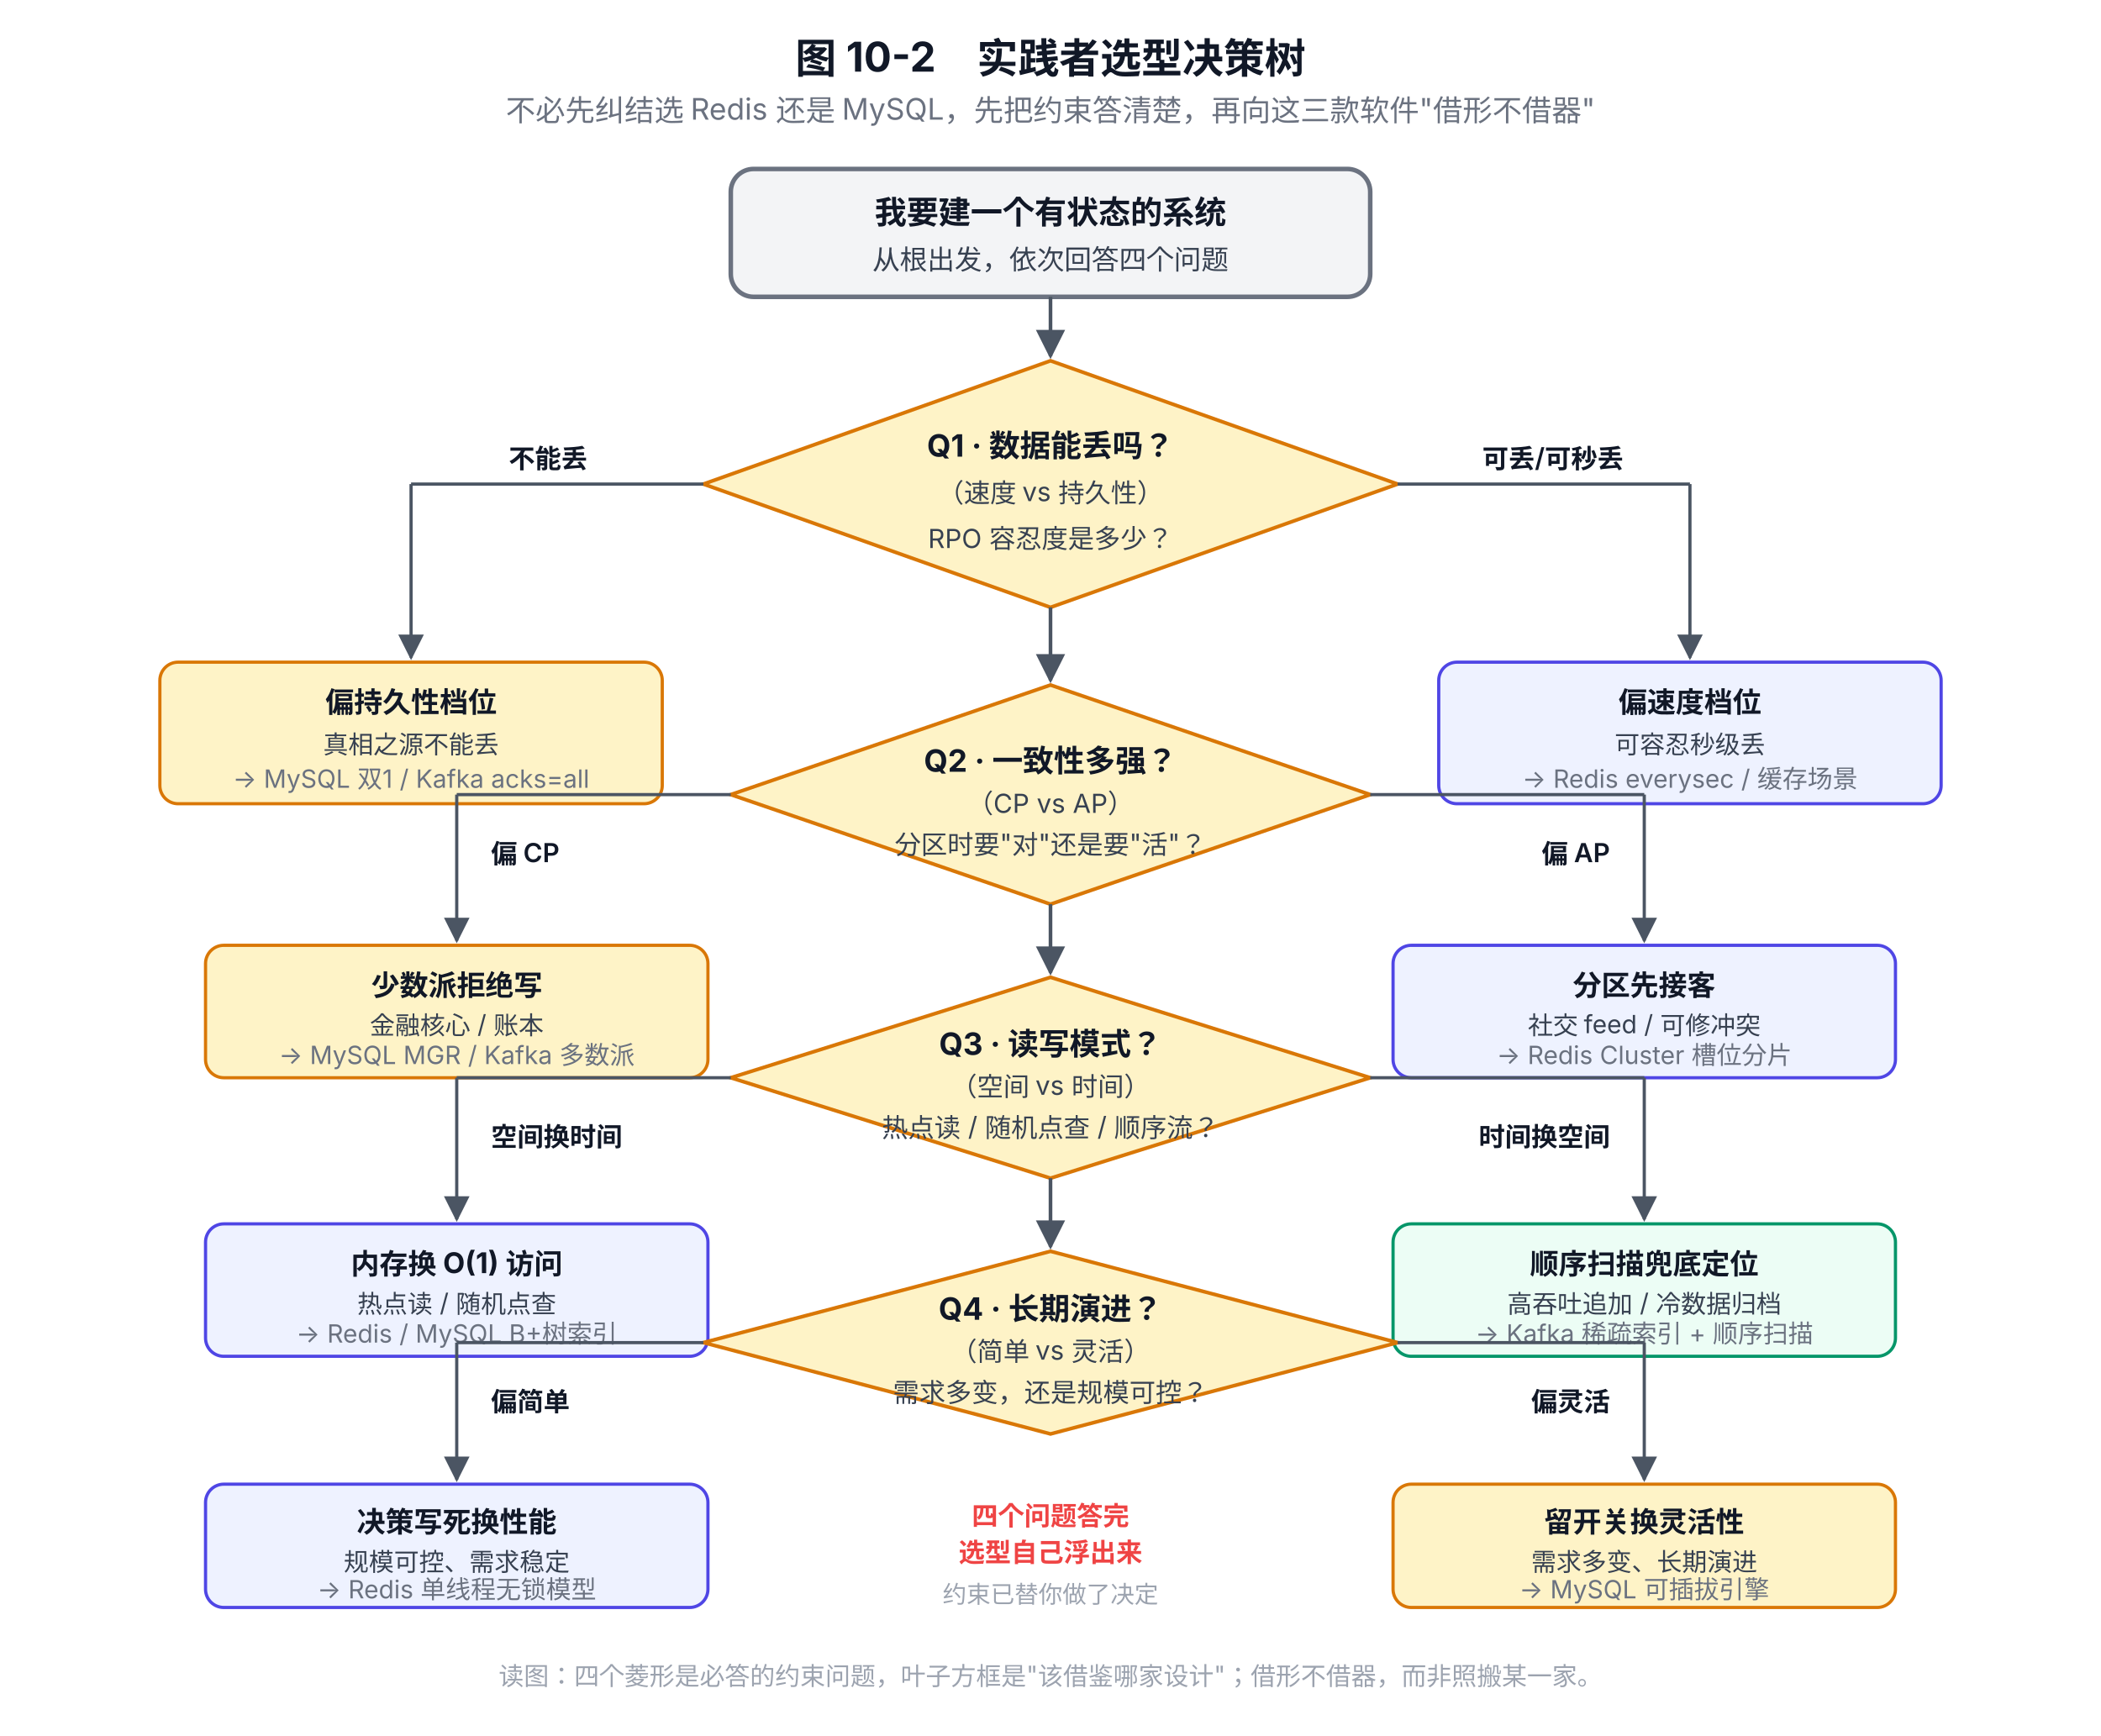
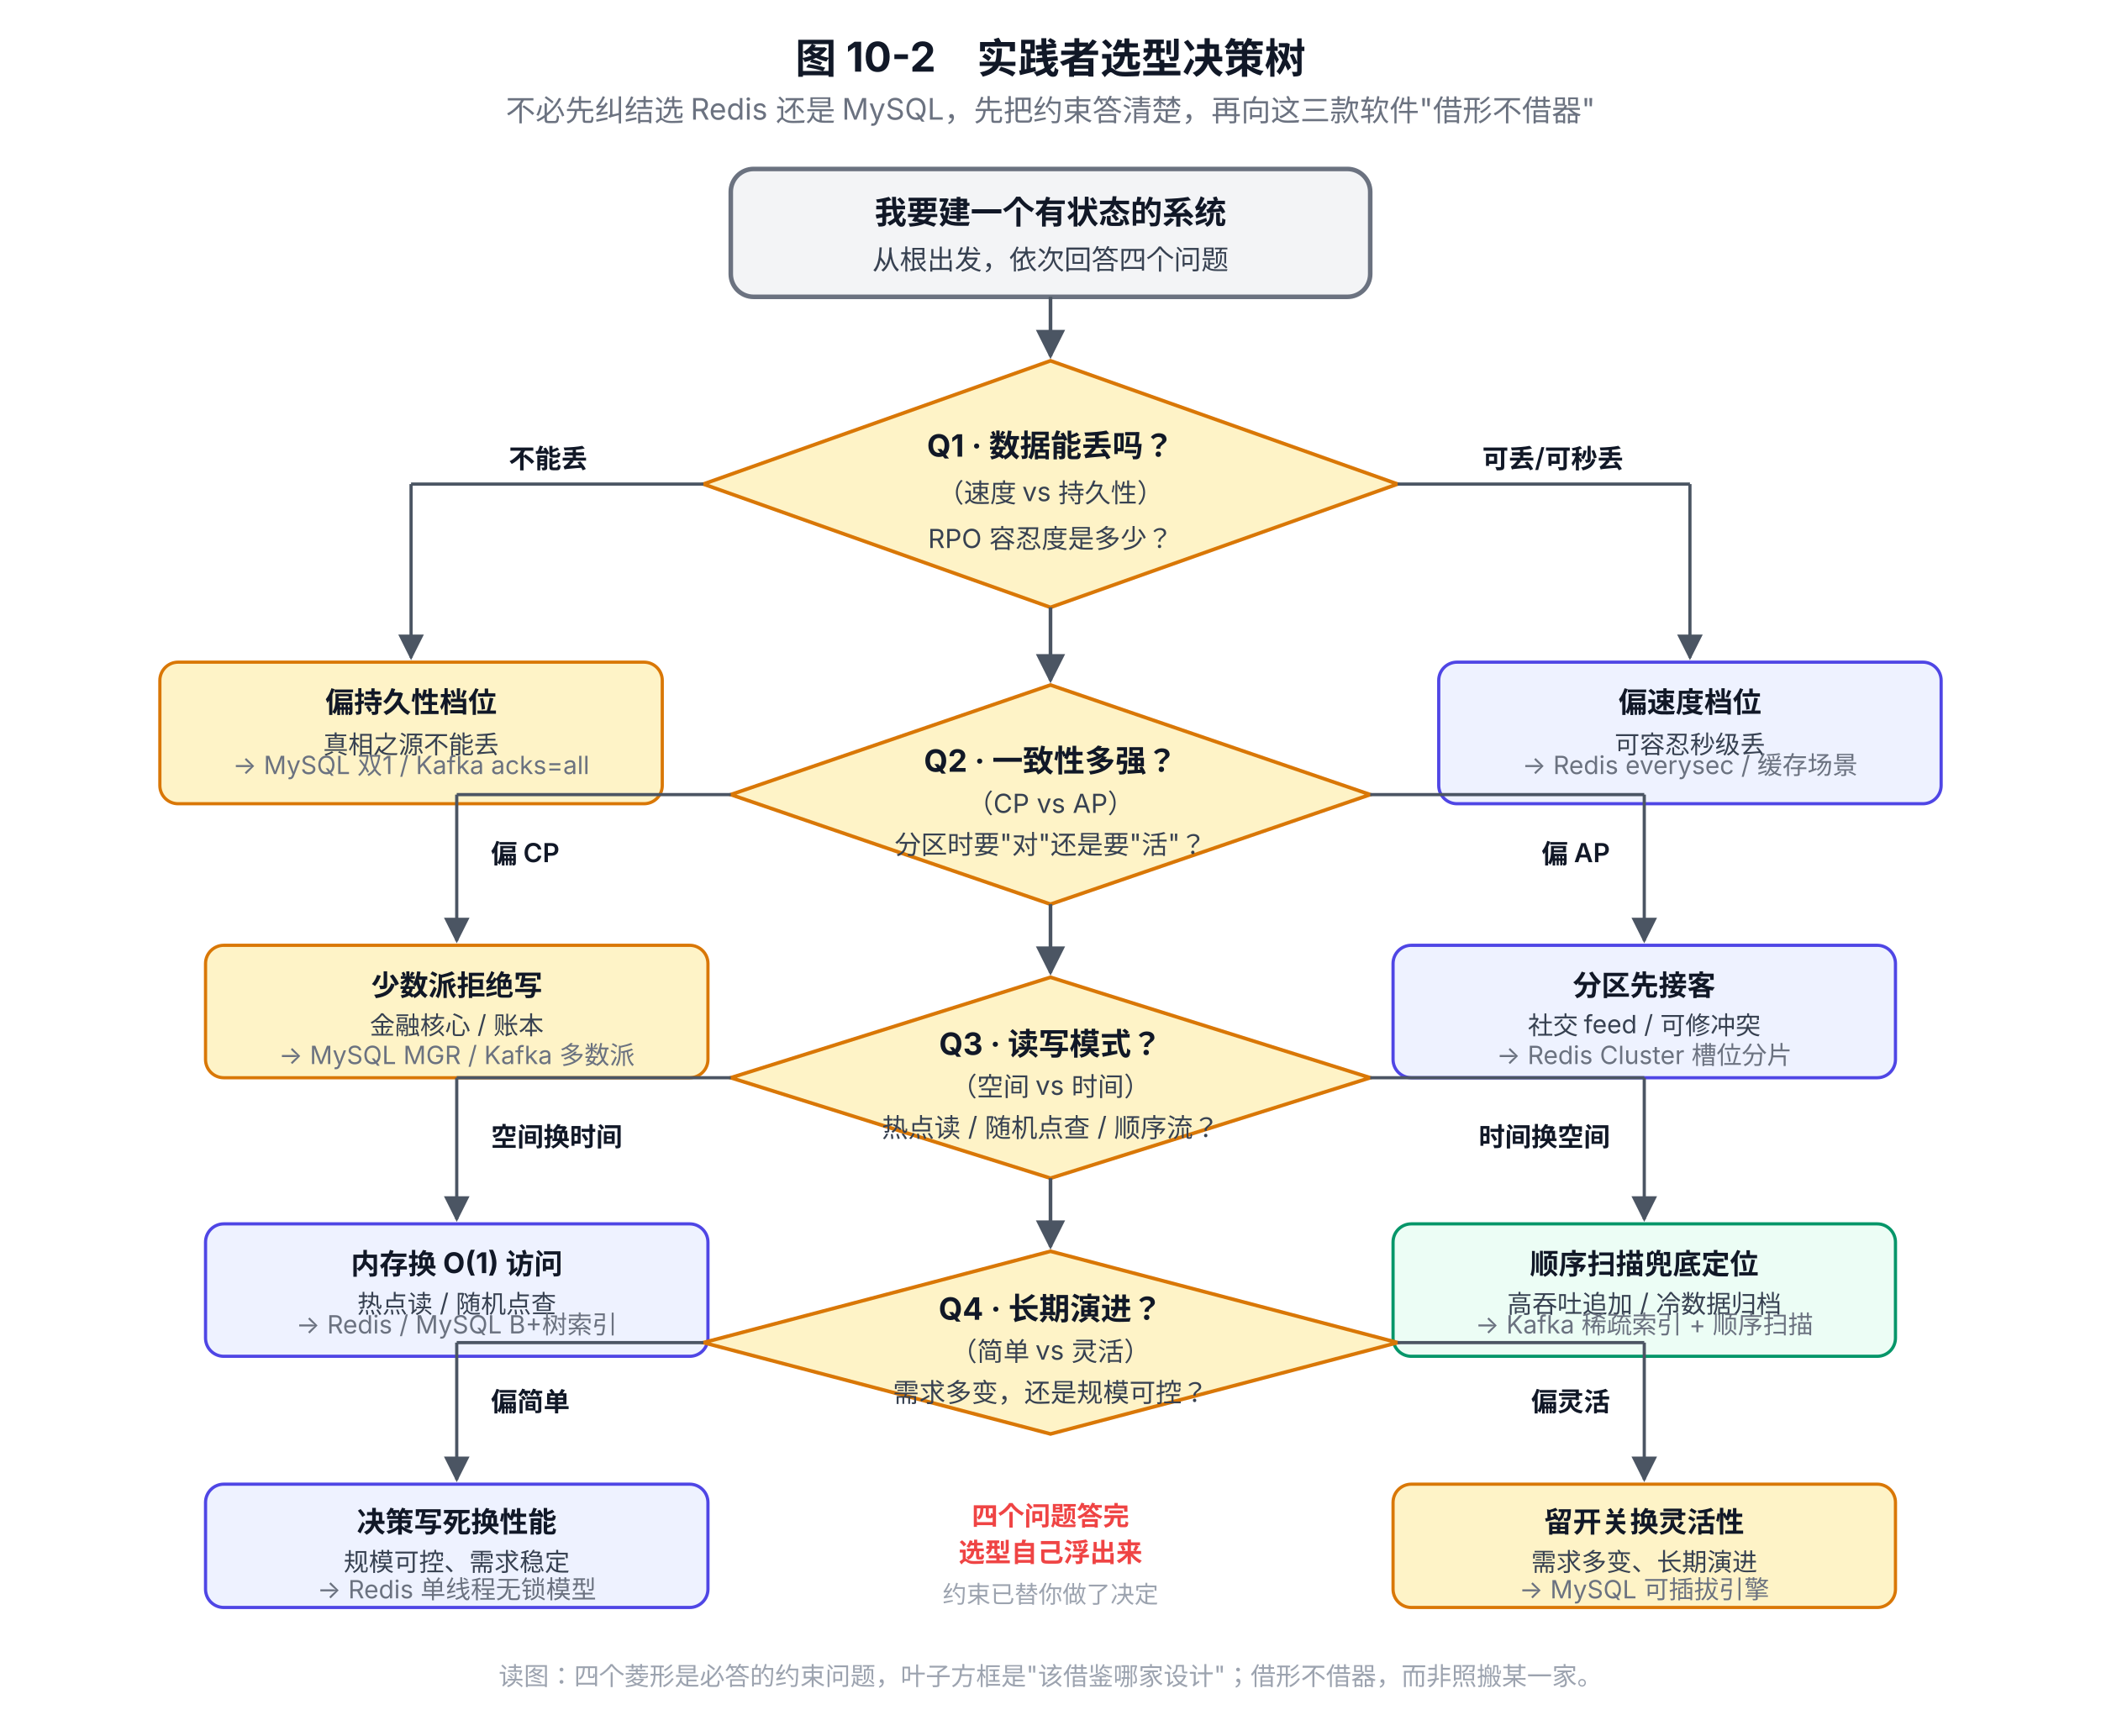
<svg xmlns="http://www.w3.org/2000/svg" viewBox="0 0 920 760" font-family="system-ui, -apple-system, 'PingFang SC', 'Microsoft YaHei', sans-serif">
  <defs>
    <marker id="arrow" viewBox="0 0 10 10" refX="9" refY="5" markerWidth="8" markerHeight="8" orient="auto-start-reverse">
      <path d="M0,0 L10,5 L0,10 z" fill="#4B5563" />
    </marker>
  </defs>
  <text x="460" y="32" text-anchor="middle" font-size="18" font-weight="700" fill="#111827">图 10-2　实践者选型决策树</text>
  <text x="460" y="53" text-anchor="middle" font-size="13" fill="#6B7280">不必先纠结选 Redis 还是 MySQL，先把约束答清楚，再向这三款软件"借形不借器"</text>
  <rect x="320" y="74" width="280" height="56" rx="10" fill="#F3F4F6" stroke="#6B7280" stroke-width="2" />
  <text x="460" y="98" text-anchor="middle" font-size="14" font-weight="700" fill="#111827">我要建一个有状态的系统</text>
  <text x="460" y="118" text-anchor="middle" font-size="12" fill="#374151">从根出发，依次回答四个问题</text>
  <line x1="460" y1="130" x2="460" y2="156" stroke="#4B5563" stroke-width="1.6" marker-end="url(#arrow)" />
  <polygon points="460,158 612,212 460,266 308,212" fill="#FEF3C7" stroke="#D97706" stroke-width="1.6" />
  <text x="460" y="200" text-anchor="middle" font-size="13.5" font-weight="700" fill="#111827">Q1 · 数据能丢吗？</text>
  <text x="460" y="220" text-anchor="middle" font-size="11.5" fill="#374151">（速度 vs 持久性）</text>
  <text x="460" y="240" text-anchor="middle" font-size="11.5" fill="#374151">RPO 容忍度是多少？</text>
  <line x1="308" y1="212" x2="180" y2="212" stroke="#4B5563" stroke-width="1.4" />
  <line x1="180" y1="212" x2="180" y2="288" stroke="#4B5563" stroke-width="1.4" marker-end="url(#arrow)" />
  <text x="240" y="205" text-anchor="middle" font-size="11.5" font-weight="600" fill="#111827">不能丢</text>
  <line x1="612" y1="212" x2="740" y2="212" stroke="#4B5563" stroke-width="1.4" />
  <line x1="740" y1="212" x2="740" y2="288" stroke="#4B5563" stroke-width="1.4" marker-end="url(#arrow)" />
  <text x="680" y="205" text-anchor="middle" font-size="11.5" font-weight="600" fill="#111827">可丢/可秒丢</text>
  <rect x="70" y="290" width="220" height="62" rx="8" fill="#FEF3C7" stroke="#D97706" stroke-width="1.4" />
  <text x="180" y="312" text-anchor="middle" font-size="12.5" font-weight="700" fill="#111827">偏持久性档位</text>
  <text x="180" y="330" text-anchor="middle" font-size="11" fill="#374151">真相之源不能丢</text>
-   <text x="180" y="345" text-anchor="middle" font-size="11" fill="#6B7280">→ MySQL 双1 / Kafka acks=all</text>
+   <text x="180" y="339" text-anchor="middle" font-size="11" fill="#6B7280">→ MySQL 双1 / Kafka acks=all</text>
  <rect x="630" y="290" width="220" height="62" rx="8" fill="#EEF2FF" stroke="#4F46E5" stroke-width="1.4" />
  <text x="740" y="312" text-anchor="middle" font-size="12.5" font-weight="700" fill="#111827">偏速度档位</text>
  <text x="740" y="330" text-anchor="middle" font-size="11" fill="#374151">可容忍秒级丢</text>
-   <text x="740" y="345" text-anchor="middle" font-size="11" fill="#6B7280">→ Redis everysec / 缓存场景</text>
+   <text x="740" y="339" text-anchor="middle" font-size="11" fill="#6B7280">→ Redis everysec / 缓存场景</text>
  <line x1="460" y1="266" x2="460" y2="298" stroke="#4B5563" stroke-width="1.6" marker-end="url(#arrow)" />
  <polygon points="460,300 600,348 460,396 320,348" fill="#FEF3C7" stroke="#D97706" stroke-width="1.6" />
  <text x="460" y="338" text-anchor="middle" font-size="13.5" font-weight="700" fill="#111827">Q2 · 一致性多强？</text>
  <text x="460" y="356" text-anchor="middle" font-size="11.5" fill="#374151">（CP vs AP）</text>
  <text x="460" y="374" text-anchor="middle" font-size="11.5" fill="#374151">分区时要"对"还是要"活"？</text>
  <line x1="320" y1="348" x2="200" y2="348" stroke="#4B5563" stroke-width="1.4" />
  <line x1="200" y1="348" x2="200" y2="412" stroke="#4B5563" stroke-width="1.4" marker-end="url(#arrow)" />
  <text x="215" y="378" font-size="11.5" font-weight="600" fill="#111827">偏 CP</text>
  <line x1="600" y1="348" x2="720" y2="348" stroke="#4B5563" stroke-width="1.4" />
  <line x1="720" y1="348" x2="720" y2="412" stroke="#4B5563" stroke-width="1.4" marker-end="url(#arrow)" />
  <text x="705" y="378" text-anchor="end" font-size="11.5" font-weight="600" fill="#111827">偏 AP</text>
  <rect x="90" y="414" width="220" height="58" rx="8" fill="#FEF3C7" stroke="#D97706" stroke-width="1.4" />
  <text x="200" y="436" text-anchor="middle" font-size="12.5" font-weight="700" fill="#111827">少数派拒绝写</text>
  <text x="200" y="453" text-anchor="middle" font-size="11" fill="#374151">金融核心 / 账本</text>
  <text x="200" y="466" text-anchor="middle" font-size="11" fill="#6B7280">→ MySQL MGR / Kafka 多数派</text>
  <rect x="610" y="414" width="220" height="58" rx="8" fill="#EEF2FF" stroke="#4F46E5" stroke-width="1.4" />
  <text x="720" y="436" text-anchor="middle" font-size="12.5" font-weight="700" fill="#111827">分区先接客</text>
  <text x="720" y="453" text-anchor="middle" font-size="11" fill="#374151">社交 feed / 可修冲突</text>
  <text x="720" y="466" text-anchor="middle" font-size="11" fill="#6B7280">→ Redis Cluster 槽位分片</text>
  <line x1="460" y1="396" x2="460" y2="426" stroke="#4B5563" stroke-width="1.6" marker-end="url(#arrow)" />
  <polygon points="460,428 600,472 460,516 320,472" fill="#FEF3C7" stroke="#D97706" stroke-width="1.6" />
  <text x="460" y="462" text-anchor="middle" font-size="13.5" font-weight="700" fill="#111827">Q3 · 读写模式？</text>
  <text x="460" y="480" text-anchor="middle" font-size="11.5" fill="#374151">（空间 vs 时间）</text>
  <text x="460" y="498" text-anchor="middle" font-size="11.5" fill="#374151">热点读 / 随机点查 / 顺序流？</text>
  <line x1="320" y1="472" x2="200" y2="472" stroke="#4B5563" stroke-width="1.4" />
  <line x1="200" y1="472" x2="200" y2="534" stroke="#4B5563" stroke-width="1.4" marker-end="url(#arrow)" />
  <text x="215" y="502" font-size="11.5" font-weight="600" fill="#111827">空间换时间</text>
  <line x1="600" y1="472" x2="720" y2="472" stroke="#4B5563" stroke-width="1.4" />
  <line x1="720" y1="472" x2="720" y2="534" stroke="#4B5563" stroke-width="1.4" marker-end="url(#arrow)" />
  <text x="705" y="502" text-anchor="end" font-size="11.5" font-weight="600" fill="#111827">时间换空间</text>
  <rect x="90" y="536" width="220" height="58" rx="8" fill="#EEF2FF" stroke="#4F46E5" stroke-width="1.4" />
  <text x="200" y="558" text-anchor="middle" font-size="12.5" font-weight="700" fill="#111827">内存换 O(1) 访问</text>
  <text x="200" y="575" text-anchor="middle" font-size="11" fill="#374151">热点读 / 随机点查</text>
-   <text x="200" y="588" text-anchor="middle" font-size="11" fill="#6B7280">→ Redis / MySQL B+树索引</text>
+   <text x="200" y="584" text-anchor="middle" font-size="11" fill="#6B7280">→ Redis / MySQL B+树索引</text>
  <rect x="610" y="536" width="220" height="58" rx="8" fill="#ECFDF5" stroke="#059669" stroke-width="1.4" />
  <text x="720" y="558" text-anchor="middle" font-size="12.5" font-weight="700" fill="#111827">顺序扫描兜底定位</text>
  <text x="720" y="575" text-anchor="middle" font-size="11" fill="#374151">高吞吐追加 / 冷数据归档</text>
-   <text x="720" y="588" text-anchor="middle" font-size="11" fill="#6B7280">→ Kafka 稀疏索引 + 顺序扫描</text>
+   <text x="720" y="584" text-anchor="middle" font-size="11" fill="#6B7280">→ Kafka 稀疏索引 + 顺序扫描</text>
  <line x1="460" y1="516" x2="460" y2="546" stroke="#4B5563" stroke-width="1.6" marker-end="url(#arrow)" />
  <polygon points="460,548 612,588 460,628 308,588" fill="#FEF3C7" stroke="#D97706" stroke-width="1.6" />
  <text x="460" y="578" text-anchor="middle" font-size="13.5" font-weight="700" fill="#111827">Q4 · 长期演进？</text>
  <text x="460" y="596" text-anchor="middle" font-size="11.5" fill="#374151">（简单 vs 灵活）</text>
  <text x="460" y="614" text-anchor="middle" font-size="11.5" fill="#374151">需求多变，还是规模可控？</text>
  <line x1="308" y1="588" x2="200" y2="588" stroke="#4B5563" stroke-width="1.4" />
  <line x1="200" y1="588" x2="200" y2="648" stroke="#4B5563" stroke-width="1.4" marker-end="url(#arrow)" />
  <text x="215" y="618" font-size="11.5" font-weight="600" fill="#111827">偏简单</text>
  <line x1="612" y1="588" x2="720" y2="588" stroke="#4B5563" stroke-width="1.4" />
  <line x1="720" y1="588" x2="720" y2="648" stroke="#4B5563" stroke-width="1.4" marker-end="url(#arrow)" />
  <text x="705" y="618" text-anchor="end" font-size="11.5" font-weight="600" fill="#111827">偏灵活</text>
  <rect x="90" y="650" width="220" height="54" rx="8" fill="#EEF2FF" stroke="#4F46E5" stroke-width="1.4" />
  <text x="200" y="671" text-anchor="middle" font-size="12.5" font-weight="700" fill="#111827">决策写死换性能</text>
  <text x="200" y="688" text-anchor="middle" font-size="11" fill="#374151">规模可控、需求稳定</text>
  <text x="200" y="700" text-anchor="middle" font-size="11" fill="#6B7280">→ Redis 单线程无锁模型</text>
  <rect x="610" y="650" width="220" height="54" rx="8" fill="#FEF3C7" stroke="#D97706" stroke-width="1.4" />
  <text x="720" y="671" text-anchor="middle" font-size="12.5" font-weight="700" fill="#111827">留开关换灵活性</text>
  <text x="720" y="688" text-anchor="middle" font-size="11" fill="#374151">需求多变、长期演进</text>
  <text x="720" y="700" text-anchor="middle" font-size="11" fill="#6B7280">→ MySQL 可插拔引擎</text>
  <text x="460" y="668" text-anchor="middle" font-size="11.5" font-weight="600" fill="#EF4444">四个问题答完</text>
  <text x="460" y="684" text-anchor="middle" font-size="11.5" font-weight="600" fill="#EF4444">选型自己浮出来</text>
  <text x="460" y="702" text-anchor="middle" font-size="10.5" fill="#9CA3AF">约束已替你做了决定</text>
  <text x="460" y="738" text-anchor="middle" font-size="11" fill="#9CA3AF">读图：四个菱形是必答的约束问题，叶子方框是"该借鉴哪家设计"；借形不借器，而非照搬某一家。</text>
</svg>
